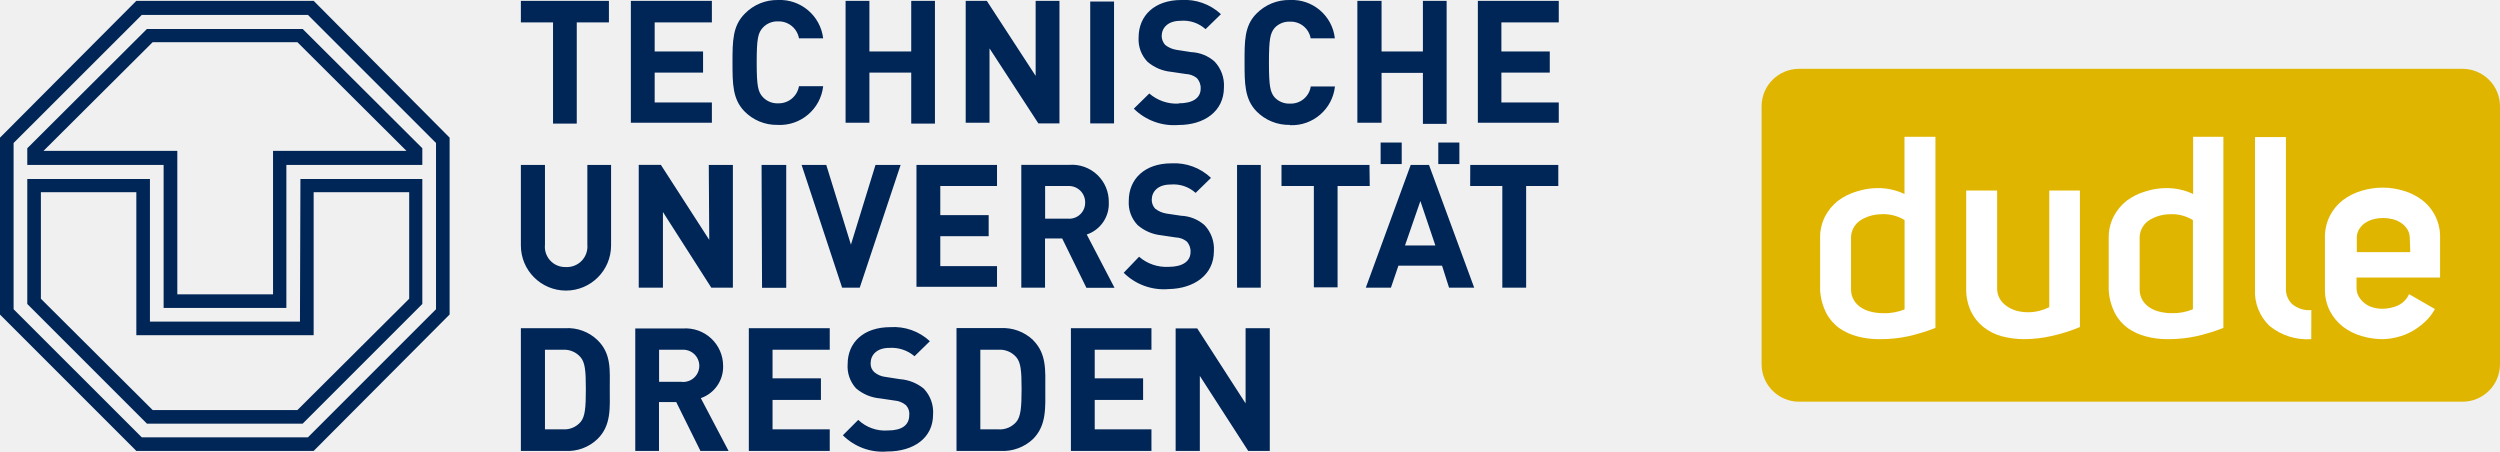
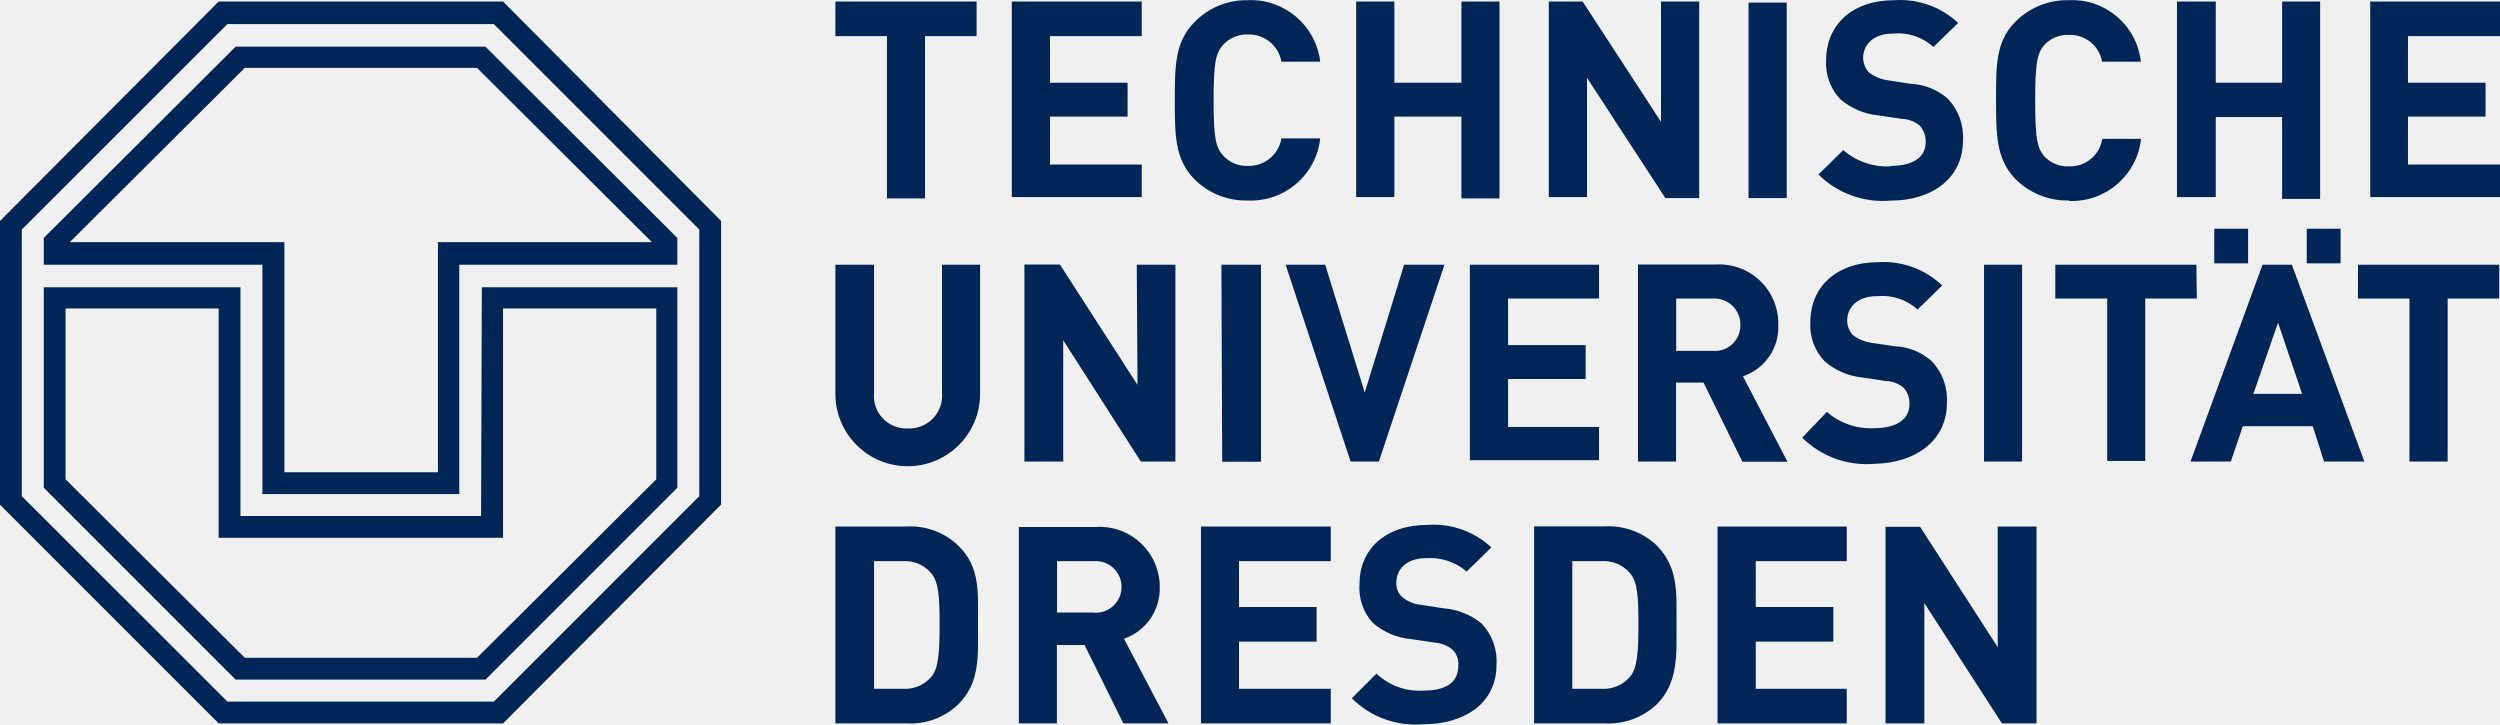
- <svg xmlns="http://www.w3.org/2000/svg" viewBox="0 0 266.62 48.19">
-   <path d="M148.12,18.41h2.25v-2.3h-2.25Zm6.15,0h2.25v-2.3h-2.25Zm-37.49,7.51a3.45,3.45,0,0,0,2.35-3.43,3.93,3.93,0,0,0-4.22-4h-5.11V31.59h2.53V26.34h1.83l2.58,5.26h3Zm-2-1.69h-2.44V20.75h2.44a1.73,1.73,0,0,1,1.83,1.74A1.7,1.7,0,0,1,114.76,24.23Zm35.94,2.86,1.64-4.74,1.6,4.74Zm.61-8.59-4.79,13.09h2.68l.8-2.35h4.65l.75,2.35h2.68L153.28,18.5h-2ZM63.52,27a2.19,2.19,0,0,1-2.3,2.39A2.16,2.16,0,0,1,59,27V18.5H56.43v8.59a4.81,4.81,0,0,0,9.62,0V18.5H63.52Zm13-.51-5.16-8H69V31.59h2.58V23.52l5.16,8.07h2.3V18.5H76.47Zm5.63,5.11h2.58V18.5H82.1ZM96.93,18.5H94.25L91.63,27,89,18.5H86.37l4.32,13.09h1.88Zm10.28,2.25V18.5H98.62v13h8.59V29.29h-6.05V26.1h5.16V23.85h-5.16v-3.1Zm23.13,6.94a3.68,3.68,0,0,0-1-2.77,4,4,0,0,0-2.49-1l-1.55-.23a2.66,2.66,0,0,1-1.22-.52,1.4,1.4,0,0,1-.37-.94c0-.89.66-1.64,2-1.64a3.51,3.51,0,0,1,2.68.89l1.64-1.6a5.66,5.66,0,0,0-4.22-1.55c-2.82,0-4.55,1.64-4.55,4a3.43,3.43,0,0,0,.94,2.58A4.53,4.53,0,0,0,124.71,26l1.55.23a2,2,0,0,1,1.17.42,1.52,1.52,0,0,1,.42,1.13c0,1-.85,1.59-2.35,1.59a4.44,4.44,0,0,1-3.14-1.08L120.72,30a6.07,6.07,0,0,0,4.79,1.74C128.22,31.69,130.34,30.23,130.34,27.7Zm5-9.19h-2.53V31.59h2.53Zm11.59,0h-9.38v2.25H141V31.55h2.53V20.75h3.43Zm10.74,2.25h3.43V31.59h2.54V20.75h3.43V18.5h-9.39ZM64.6,37.18a4.56,4.56,0,0,0-3.43-1.27H56.43V49h4.74a4.56,4.56,0,0,0,3.43-1.27c1.5-1.46,1.31-3.38,1.31-5.35S66.1,38.63,64.6,37.18ZM62.81,45.9a2.28,2.28,0,0,1-1.88.8H59V38.21h1.92a2.28,2.28,0,0,1,1.88.8c.47.56.56,1.41.56,3.38S63.28,45.34,62.81,45.9Zm12.81-2.53A3.53,3.53,0,0,0,78,39.94a4,4,0,0,0-4.27-4H68.63V49h2.53V43.79H73L75.58,49h3Zm-2-1.74H71.17V38.21h2.44a1.72,1.72,0,1,1,0,3.43ZM80.74,49h8.63V46.7h-6.1V43.56h5.16v-2.3H83.27V38.21h6.1v-2.3H80.74Zm16.14-7.65-1.55-.24a2.23,2.23,0,0,1-1.22-.52,1.2,1.2,0,0,1-.38-.94c0-.89.66-1.64,2-1.64a3.77,3.77,0,0,1,2.68.89l1.64-1.6a5.63,5.63,0,0,0-4.22-1.5c-2.86,0-4.55,1.64-4.55,3.94a3.45,3.45,0,0,0,.89,2.58,4.51,4.51,0,0,0,2.58,1.08l1.55.23a2.11,2.11,0,0,1,1.17.47,1.33,1.33,0,0,1,.38,1.08c0,1.08-.8,1.64-2.3,1.64a4.14,4.14,0,0,1-3.14-1.13l-1.64,1.64a6,6,0,0,0,4.74,1.73c2.77,0,4.88-1.41,4.88-3.94a3.62,3.62,0,0,0-1-2.77,4.54,4.54,0,0,0-2.49-1Zm14.17-4.18a4.67,4.67,0,0,0-3.47-1.27h-4.69V49h4.69a4.67,4.67,0,0,0,3.47-1.27c1.46-1.46,1.31-3.38,1.31-5.35S112.51,38.63,111.05,37.18Zm-1.78,8.73a2.31,2.31,0,0,1-1.92.8h-1.92V38.21h1.92a2.3,2.3,0,0,1,1.92.8c.47.56.56,1.41.56,3.38S109.74,45.34,109.27,45.9Zm5.82,3.1h8.59V46.7h-6.05V43.56h5.16v-2.3h-5.16V38.21h6.05v-2.3h-8.59Zm18.63-5.07-5.16-8h-2.3V49h2.58V41L134,49h2.3V35.91h-2.58ZM59.86,14.09h2.53V3.3h3.43V1H56.43V3.3h3.43ZM76.8,11.84H70.7V8.65h5.16V6.4H70.7V3.3h6.1V1H68.16v13H76.8ZM88.67,10.1H86.09a2.19,2.19,0,0,1-2.21,1.83,2.11,2.11,0,0,1-1.64-.66c-.52-.56-.66-1.17-.66-3.71s.14-3.14.66-3.71a2.12,2.12,0,0,1,1.64-.66A2.19,2.19,0,0,1,86.09,5h2.58A4.65,4.65,0,0,0,83.84.91a4.81,4.81,0,0,0-3.52,1.45C79,3.67,79,5.32,79,7.57s0,3.9,1.27,5.21a4.81,4.81,0,0,0,3.52,1.45A4.65,4.65,0,0,0,88.67,10.1ZM93.6,8.65h4.46v5.44h2.53V1H98.06V6.4H93.6V1H91.06v13H93.6Zm12.81-2.58,5.21,8h2.25V1h-2.54V9l-5.21-8h-2.25v13h2.54Zm13.28-5h-2.54v13h2.54Zm6.9,10.89a4.44,4.44,0,0,1-3.14-1.08L121.8,12.5a6.07,6.07,0,0,0,4.78,1.74c2.72,0,4.83-1.45,4.83-4a3.68,3.68,0,0,0-1-2.77,4,4,0,0,0-2.49-1l-1.55-.24a2.64,2.64,0,0,1-1.22-.52,1.49,1.49,0,0,1-.38-.94c0-.89.66-1.64,2-1.64a3.51,3.51,0,0,1,2.68.89l1.64-1.6A5.66,5.66,0,0,0,126.86.91c-2.82,0-4.55,1.64-4.55,4a3.43,3.43,0,0,0,.94,2.58,4.52,4.52,0,0,0,2.53,1.08l1.55.23a2,2,0,0,1,1.17.42,1.52,1.52,0,0,1,.43,1.13C128.93,11.37,128.08,11.93,126.58,11.93Zm11.87,2.3a4.63,4.63,0,0,0,4.79-4.13h-2.58a2.15,2.15,0,0,1-2.21,1.83,2.12,2.12,0,0,1-1.64-.66c-.47-.56-.61-1.17-.61-3.71s.14-3.14.61-3.71a2.12,2.12,0,0,1,1.64-.66A2.15,2.15,0,0,1,140.66,5h2.58A4.6,4.6,0,0,0,138.45.91a4.85,4.85,0,0,0-3.57,1.45c-1.31,1.31-1.27,3-1.27,5.21s0,3.9,1.27,5.21A4.84,4.84,0,0,0,138.45,14.23Zm9.76-5.58h4.41v5.44h2.53V1h-2.53V6.4h-4.41V1h-2.58v13h2.58ZM167.12,3.3V1h-8.63v13h8.63V11.84H161V8.65h5.16V6.4H161V3.3ZM30,17V32.3H19.79V17H5.52L17.16,5.41H32.6L44.23,17ZM16.55,4,3.79,16.72V18.5H18.33V33.75H31.42V18.5h14.5V16.72L33.16,4Z" transform="translate(-0.88 -0.91)" fill="#002557" />
-   <path d="M47.38,33.89,33.72,47.55H16L2.33,33.89V16.16L16,2.5H33.72L47.38,16.16ZM15.42,1,.88,15.59V34.46L15.42,49H34.33l14.5-14.55V15.59L34.33,1Z" transform="translate(-0.88 -0.91)" fill="#002557" />
-   <path d="M34.33,21.41H44.52l0,11.36L32.6,44.64H17.16L5.24,32.77V21.41H15.42V36.66H34.33Zm-1.46,13.8h-16V20H3.79V33.33L16.55,46.09H33.16L45.92,33.33V20h-13Z" transform="translate(-0.88 -0.91)" fill="#002557" />
-   <text transform="translate(197.82 34.87)" font-size="30" fill="#fff" font-family="UniSansSemiBold, UniSansSemiBold">dudle</text>
-   <rect x="187.87" y="7.34" width="78.75" height="35.5" rx="4" ry="4" fill="#e0b500" />
-   <path d="M201.47,37.08h-.24a8.77,8.77,0,0,1-2.25-.29,6,6,0,0,1-1.93-.88,4.55,4.55,0,0,1-1.4-1.61,6.2,6.2,0,0,1-.66-2.44V26.3a4.89,4.89,0,0,1,.52-2.29,5.14,5.14,0,0,1,1.38-1.68,6.24,6.24,0,0,1,2-1,7.25,7.25,0,0,1,2.25-.36,6.53,6.53,0,0,1,2.85.63V15.5h3.3V35.88a19.54,19.54,0,0,1-2.94.9A14,14,0,0,1,201.47,37.08Zm.12-13.32a4.22,4.22,0,0,0-2.19.58,2.23,2.23,0,0,0-1.11,1.81v5.7a2.17,2.17,0,0,0,.35,1.15,2.5,2.5,0,0,0,.78.75,3.48,3.48,0,0,0,1.06.42,5.54,5.54,0,0,0,1.23.14A5.44,5.44,0,0,0,204,33.9V24.38A4.32,4.32,0,0,0,201.59,23.75Z" transform="translate(-0.88 -0.91)" fill="#fff" />
-   <path d="M216.8,37.08a9.43,9.43,0,0,1-2.4-.3,5.38,5.38,0,0,1-2-1,4.72,4.72,0,0,1-1.33-1.68,5.59,5.59,0,0,1-.5-2.46V21.23h3.3v10.5a2.21,2.21,0,0,0,.33,1.12,2.51,2.51,0,0,0,.77.76,3.51,3.51,0,0,0,1,.45,4.85,4.85,0,0,0,1.21.15,4.73,4.73,0,0,0,1.19-.15,5.27,5.27,0,0,0,1.06-.39V21.23h3.27V35.79a18,18,0,0,1-3,.95A13.64,13.64,0,0,1,216.8,37.08Z" transform="translate(-0.88 -0.91)" fill="#fff" />
-   <path d="M232.25,37.08H232a8.76,8.76,0,0,1-2.25-.29,6,6,0,0,1-1.93-.88,4.54,4.54,0,0,1-1.39-1.61,6.18,6.18,0,0,1-.66-2.44V26.3a4.88,4.88,0,0,1,.52-2.29,5.13,5.13,0,0,1,1.38-1.68,6.24,6.24,0,0,1,2-1,7.25,7.25,0,0,1,2.25-.36,6.53,6.53,0,0,1,2.85.63V15.5H238V35.88a19.56,19.56,0,0,1-2.94.9A14,14,0,0,1,232.25,37.08Zm.12-13.32a4.22,4.22,0,0,0-2.19.58,2.23,2.23,0,0,0-1.11,1.81v5.7a2.19,2.19,0,0,0,.35,1.15,2.52,2.52,0,0,0,.78.75,3.49,3.49,0,0,0,1.07.42,5.53,5.53,0,0,0,1.23.14,5.43,5.43,0,0,0,2.25-.42V24.38A4.32,4.32,0,0,0,232.37,23.75Z" transform="translate(-0.88 -0.91)" fill="#fff" />
-   <path d="M247.37,37.08a6.34,6.34,0,0,1-4.46-1.42,5.06,5.06,0,0,1-1.54-3.92V15.53h3.3v16.2a2.18,2.18,0,0,0,.65,1.6,2.81,2.81,0,0,0,2.06.65Z" transform="translate(-0.88 -0.91)" fill="#fff" />
-   <path d="M255,37.08a7.86,7.86,0,0,1-2.25-.33,6,6,0,0,1-2-1,5.11,5.11,0,0,1-1.39-1.67,4.92,4.92,0,0,1-.53-2.34V26.27a5,5,0,0,1,.53-2.35,4.91,4.91,0,0,1,1.39-1.67,6.15,6.15,0,0,1,2-1,7.84,7.84,0,0,1,2.25-.33,7.59,7.59,0,0,1,2.2.33,6,6,0,0,1,2,1,4.89,4.89,0,0,1,1.91,4v4.26H252.2v1.08a1.81,1.81,0,0,0,.24.95,2.55,2.55,0,0,0,1.48,1.15,3.53,3.53,0,0,0,1,.15,4.15,4.15,0,0,0,1.67-.34,2.4,2.4,0,0,0,1.21-1.22l2.76,1.59a5.41,5.41,0,0,1-1.09,1.39,7.3,7.3,0,0,1-1.38,1,6.2,6.2,0,0,1-1.54.6A6.67,6.67,0,0,1,255,37.08Zm2.88-10.74a1.82,1.82,0,0,0-.24-.94,2.23,2.23,0,0,0-.65-.69,2.85,2.85,0,0,0-.92-.42,4.09,4.09,0,0,0-1-.13,4.26,4.26,0,0,0-1.06.13,2.84,2.84,0,0,0-.93.42,2.18,2.18,0,0,0-.64.71,1.76,1.76,0,0,0-.21,1V27.8h5.7Z" transform="translate(-0.88 -0.91)" fill="#fff" />
+ <svg xmlns="http://www.w3.org/2000/svg" viewBox="0 0 166.24 48.183" version="1.1" id="svg24" width="166.24" height="48.183">
+   <defs id="defs28" />
+   <path d="m 147.24,17.512 h 2.25 v -2.3 h -2.25 z m 6.15,0 h 2.25 v -2.3 h -2.25 z m -37.49,7.51 a 3.45,3.45 0 0 0 2.35,-3.43 3.93,3.93 0 0 0 -4.22,-4 h -5.11 v 13.1 h 2.53 v -5.25 h 1.83 l 2.58,5.26 h 3 z m -2,-1.69 h -2.44 v -3.48 h 2.44 a 1.73,1.73 0 0 1 1.83,1.74 1.7,1.7 0 0 1 -1.85,1.74 z m 35.94,2.86 1.64,-4.74 1.6,4.74 z m 0.61,-8.59 -4.79,13.09 h 2.68 l 0.8,-2.35 h 4.65 l 0.75,2.35 h 2.68 l -4.82,-13.09 h -2 z m -87.81,8.5 a 2.19,2.19 0 0 1 -2.3,2.39 2.16,2.16 0 0 1 -2.22,-2.39 v -8.5 h -2.57 v 8.59 a 4.81,4.81 0 0 0 9.62,0 v -8.59 h -2.53 z m 13,-0.51 -5.16,-8 h -2.36 v 13.1 h 2.58 v -8.07 l 5.16,8.07 h 2.3 v -13.09 h -2.57 z m 5.63,5.11 h 2.58 v -13.1 h -2.63 z m 14.78,-13.1 h -2.68 l -2.62,8.5 -2.63,-8.5 h -2.63 l 4.32,13.09 h 1.88 z m 10.28,2.25 v -2.25 h -8.59 v 13 h 8.59 v -2.21 h -6.05 v -3.19 h 5.16 v -2.25 h -5.16 v -3.1 z m 23.13,6.94 a 3.68,3.68 0 0 0 -1,-2.77 4,4 0 0 0 -2.49,-1 l -1.55,-0.23 a 2.66,2.66 0 0 1 -1.22,-0.52 1.4,1.4 0 0 1 -0.37,-0.94 c 0,-0.89 0.66,-1.64 2,-1.64 a 3.51,3.51 0 0 1 2.68,0.89 l 1.64,-1.6 a 5.66,5.66 0 0 0 -4.22,-1.55 c -2.82,0 -4.55,1.64 -4.55,4 a 3.43,3.43 0 0 0 0.94,2.58 4.53,4.53 0 0 0 2.51,1.09 l 1.55,0.23 a 2,2 0 0 1 1.17,0.42 1.52,1.52 0 0 1 0.42,1.13 c 0,1 -0.85,1.59 -2.35,1.59 a 4.44,4.44 0 0 1 -3.14,-1.08 l -1.64,1.71 a 6.07,6.07 0 0 0 4.79,1.74 c 2.71,-0.05 4.83,-1.51 4.83,-4.04 z m 5,-9.19 h -2.53 v 13.09 h 2.53 z m 11.59,0 h -9.38 v 2.25 h 3.45 v 10.8 h 2.53 v -10.8 h 3.43 z m 10.74,2.25 h 3.43 v 10.84 h 2.54 v -10.84 h 3.43 v -2.25 h -9.39 z m -93.07,16.43 a 4.56,4.56 0 0 0 -3.43,-1.27 h -4.74 v 13.09 h 4.74 a 4.56,4.56 0 0 0 3.43,-1.27 c 1.5,-1.46 1.31,-3.38 1.31,-5.35 0,-1.97 0.19,-3.75 -1.31,-5.2 z m -1.79,8.72 a 2.28,2.28 0 0 1 -1.88,0.8 h -1.93 v -8.49 h 1.92 a 2.28,2.28 0 0 1 1.88,0.8 c 0.47,0.56 0.56,1.41 0.56,3.38 0,1.97 -0.08,2.95 -0.55,3.51 z m 12.81,-2.53 a 3.53,3.53 0 0 0 2.38,-3.43 4,4 0 0 0 -4.27,-4 h -5.1 v 13.06 h 2.53 v -5.21 h 1.84 l 2.58,5.21 h 3 z m -2,-1.74 h -2.45 v -3.42 h 2.44 a 1.72,1.72 0 1 1 0,3.43 z m 7.12,7.37 h 8.63 v -2.3 h -6.1 v -3.14 h 5.16 v -2.3 h -5.16 v -3.05 h 6.1 v -2.3 h -8.63 z m 16.14,-7.65 -1.55,-0.24 a 2.23,2.23 0 0 1 -1.22,-0.52 1.2,1.2 0 0 1 -0.38,-0.94 c 0,-0.89 0.66,-1.64 2,-1.64 a 3.77,3.77 0 0 1 2.68,0.89 l 1.64,-1.6 a 5.63,5.63 0 0 0 -4.22,-1.5 c -2.86,0 -4.55,1.64 -4.55,3.94 a 3.45,3.45 0 0 0 0.89,2.58 4.51,4.51 0 0 0 2.58,1.08 l 1.55,0.23 a 2.11,2.11 0 0 1 1.17,0.47 1.33,1.33 0 0 1 0.38,1.08 c 0,1.08 -0.8,1.64 -2.3,1.64 a 4.14,4.14 0 0 1 -3.14,-1.13 l -1.64,1.64 a 6,6 0 0 0 4.74,1.73 c 2.77,0 4.88,-1.41 4.88,-3.94 a 3.62,3.62 0 0 0 -1,-2.77 4.54,4.54 0 0 0 -2.49,-1 z m 14.17,-4.18 a 4.67,4.67 0 0 0 -3.47,-1.27 h -4.69 v 13.1 h 4.69 a 4.67,4.67 0 0 0 3.47,-1.27 c 1.46,-1.46 1.31,-3.38 1.31,-5.35 0,-1.97 0.15,-3.75 -1.31,-5.2 z m -1.78,8.73 a 2.31,2.31 0 0 1 -1.92,0.8 h -1.92 v -8.49 h 1.92 a 2.3,2.3 0 0 1 1.92,0.8 c 0.47,0.56 0.56,1.41 0.56,3.38 0,1.97 -0.09,2.95 -0.56,3.51 z m 5.82,3.1 h 8.59 v -2.3 h -6.05 v -3.14 h 5.16 v -2.3 h -5.16 v -3.05 h 6.05 v -2.3 h -8.59 z m 18.63,-5.07 -5.16,-8 h -2.3 v 13.07 h 2.58 v -8 l 5.16,8 h 2.3 v -13.09 h -2.58 z m -73.86,-29.84 h 2.53 V 2.402 h 3.43 V 0.102 H 55.55 V 2.402 h 3.43 z m 16.94,-2.25 h -6.1 V 7.752 h 5.16 v -2.25 h -5.16 v -3.1 h 6.1 V 0.102 H 67.28 V 13.102 h 8.64 z M 87.79,9.202 H 85.21 A 2.19,2.19 0 0 1 83,11.032 a 2.11,2.11 0 0 1 -1.64,-0.66 C 80.84,9.812 80.7,9.202 80.7,6.662 c 0,-2.54 0.14,-3.14 0.66,-3.71 a 2.12,2.12 0 0 1 1.64,-0.66 2.19,2.19 0 0 1 2.21,1.81 h 2.58 A 4.65,4.65 0 0 0 82.96,0.012 4.81,4.81 0 0 0 79.44,1.462 c -1.32,1.31 -1.32,2.96 -1.32,5.21 0,2.25 0,3.9 1.27,5.21 a 4.81,4.81 0 0 0 3.52,1.45 4.65,4.65 0 0 0 4.88,-4.13 z m 4.93,-1.45 h 4.46 v 5.44 h 2.53 V 0.102 H 97.18 V 5.502 H 92.72 V 0.102 H 90.18 V 13.102 h 2.54 z m 12.81,-2.58 5.21,8 h 2.25 V 0.102 h -2.54 V 8.102 l -5.21,-8 h -2.25 V 13.102 h 2.54 z m 13.28,-5 h -2.54 V 13.172 h 2.54 z m 6.9,10.89 a 4.44,4.44 0 0 1 -3.14,-1.08 l -1.65,1.62 a 6.07,6.07 0 0 0 4.78,1.74 c 2.72,0 4.83,-1.45 4.83,-4 a 3.68,3.68 0 0 0 -1,-2.77 4,4 0 0 0 -2.49,-1 l -1.55,-0.24 a 2.64,2.64 0 0 1 -1.22,-0.52 1.49,1.49 0 0 1 -0.38,-0.94 c 0,-0.89 0.66,-1.64 2,-1.64 a 3.51,3.51 0 0 1 2.68,0.89 l 1.64,-1.6 a 5.66,5.66 0 0 0 -4.23,-1.51 c -2.82,0 -4.55,1.64 -4.55,4 a 3.43,3.43 0 0 0 0.94,2.58 4.52,4.52 0 0 0 2.53,1.08 l 1.55,0.23 a 2,2 0 0 1 1.17,0.42 1.52,1.52 0 0 1 0.43,1.13 c 0,1.02 -0.85,1.58 -2.35,1.58 z m 11.87,2.3 a 4.63,4.63 0 0 0 4.79,-4.13 h -2.58 a 2.15,2.15 0 0 1 -2.21,1.83 2.12,2.12 0 0 1 -1.64,-0.66 c -0.47,-0.56 -0.61,-1.17 -0.61,-3.71 0,-2.54 0.14,-3.14 0.61,-3.71 a 2.12,2.12 0 0 1 1.64,-0.66 2.15,2.15 0 0 1 2.2,1.78 h 2.58 A 4.6,4.6 0 0 0 137.57,0.012 4.85,4.85 0 0 0 134,1.462 c -1.31,1.31 -1.27,3 -1.27,5.21 0,2.21 0,3.9 1.27,5.21 a 4.84,4.84 0 0 0 3.57,1.45 z m 9.76,-5.58 h 4.41 v 5.44 h 2.53 V 0.102 h -2.53 V 5.502 h -4.41 V 0.102 h -2.58 V 13.102 h 2.58 z m 18.9,-5.38 V 0.102 h -8.63 V 13.102 h 8.63 v -2.16 h -6.12 V 7.752 h 5.16 v -2.25 h -5.16 v -3.1 z M 29.12,16.102 v 15.3 H 18.91 v -15.3 H 4.64 L 16.28,4.512 H 31.72 L 43.35,16.102 Z M 15.67,3.102 2.91,15.822 v 1.78 h 14.54 v 15.25 h 13.09 v -15.25 h 14.5 v -1.78 L 32.28,3.102 Z" id="path4" style="fill:#002557" />
+   <path d="m 46.5,32.992 -13.66,13.66 H 15.12 l -13.67,-13.66 v -17.73 L 15.12,1.602 H 32.84 L 46.5,15.262 Z M 14.54,0.102 0,14.692 v 18.87 l 14.54,14.54 h 18.91 l 14.5,-14.55 v -18.86 L 33.45,0.102 Z" id="path6" style="fill:#002557" />
+   <path d="m 33.45,20.512 h 10.19 v 11.36 l -11.92,11.87 H 16.28 l -11.92,-11.87 v -11.36 h 10.18 v 15.25 h 18.91 z m -1.46,13.8 h -16 v -15.21 H 2.91 v 13.33 l 12.76,12.76 h 16.61 l 12.76,-12.76 v -13.33 h -13 z" id="path8" style="fill:#002557" />
</svg>
